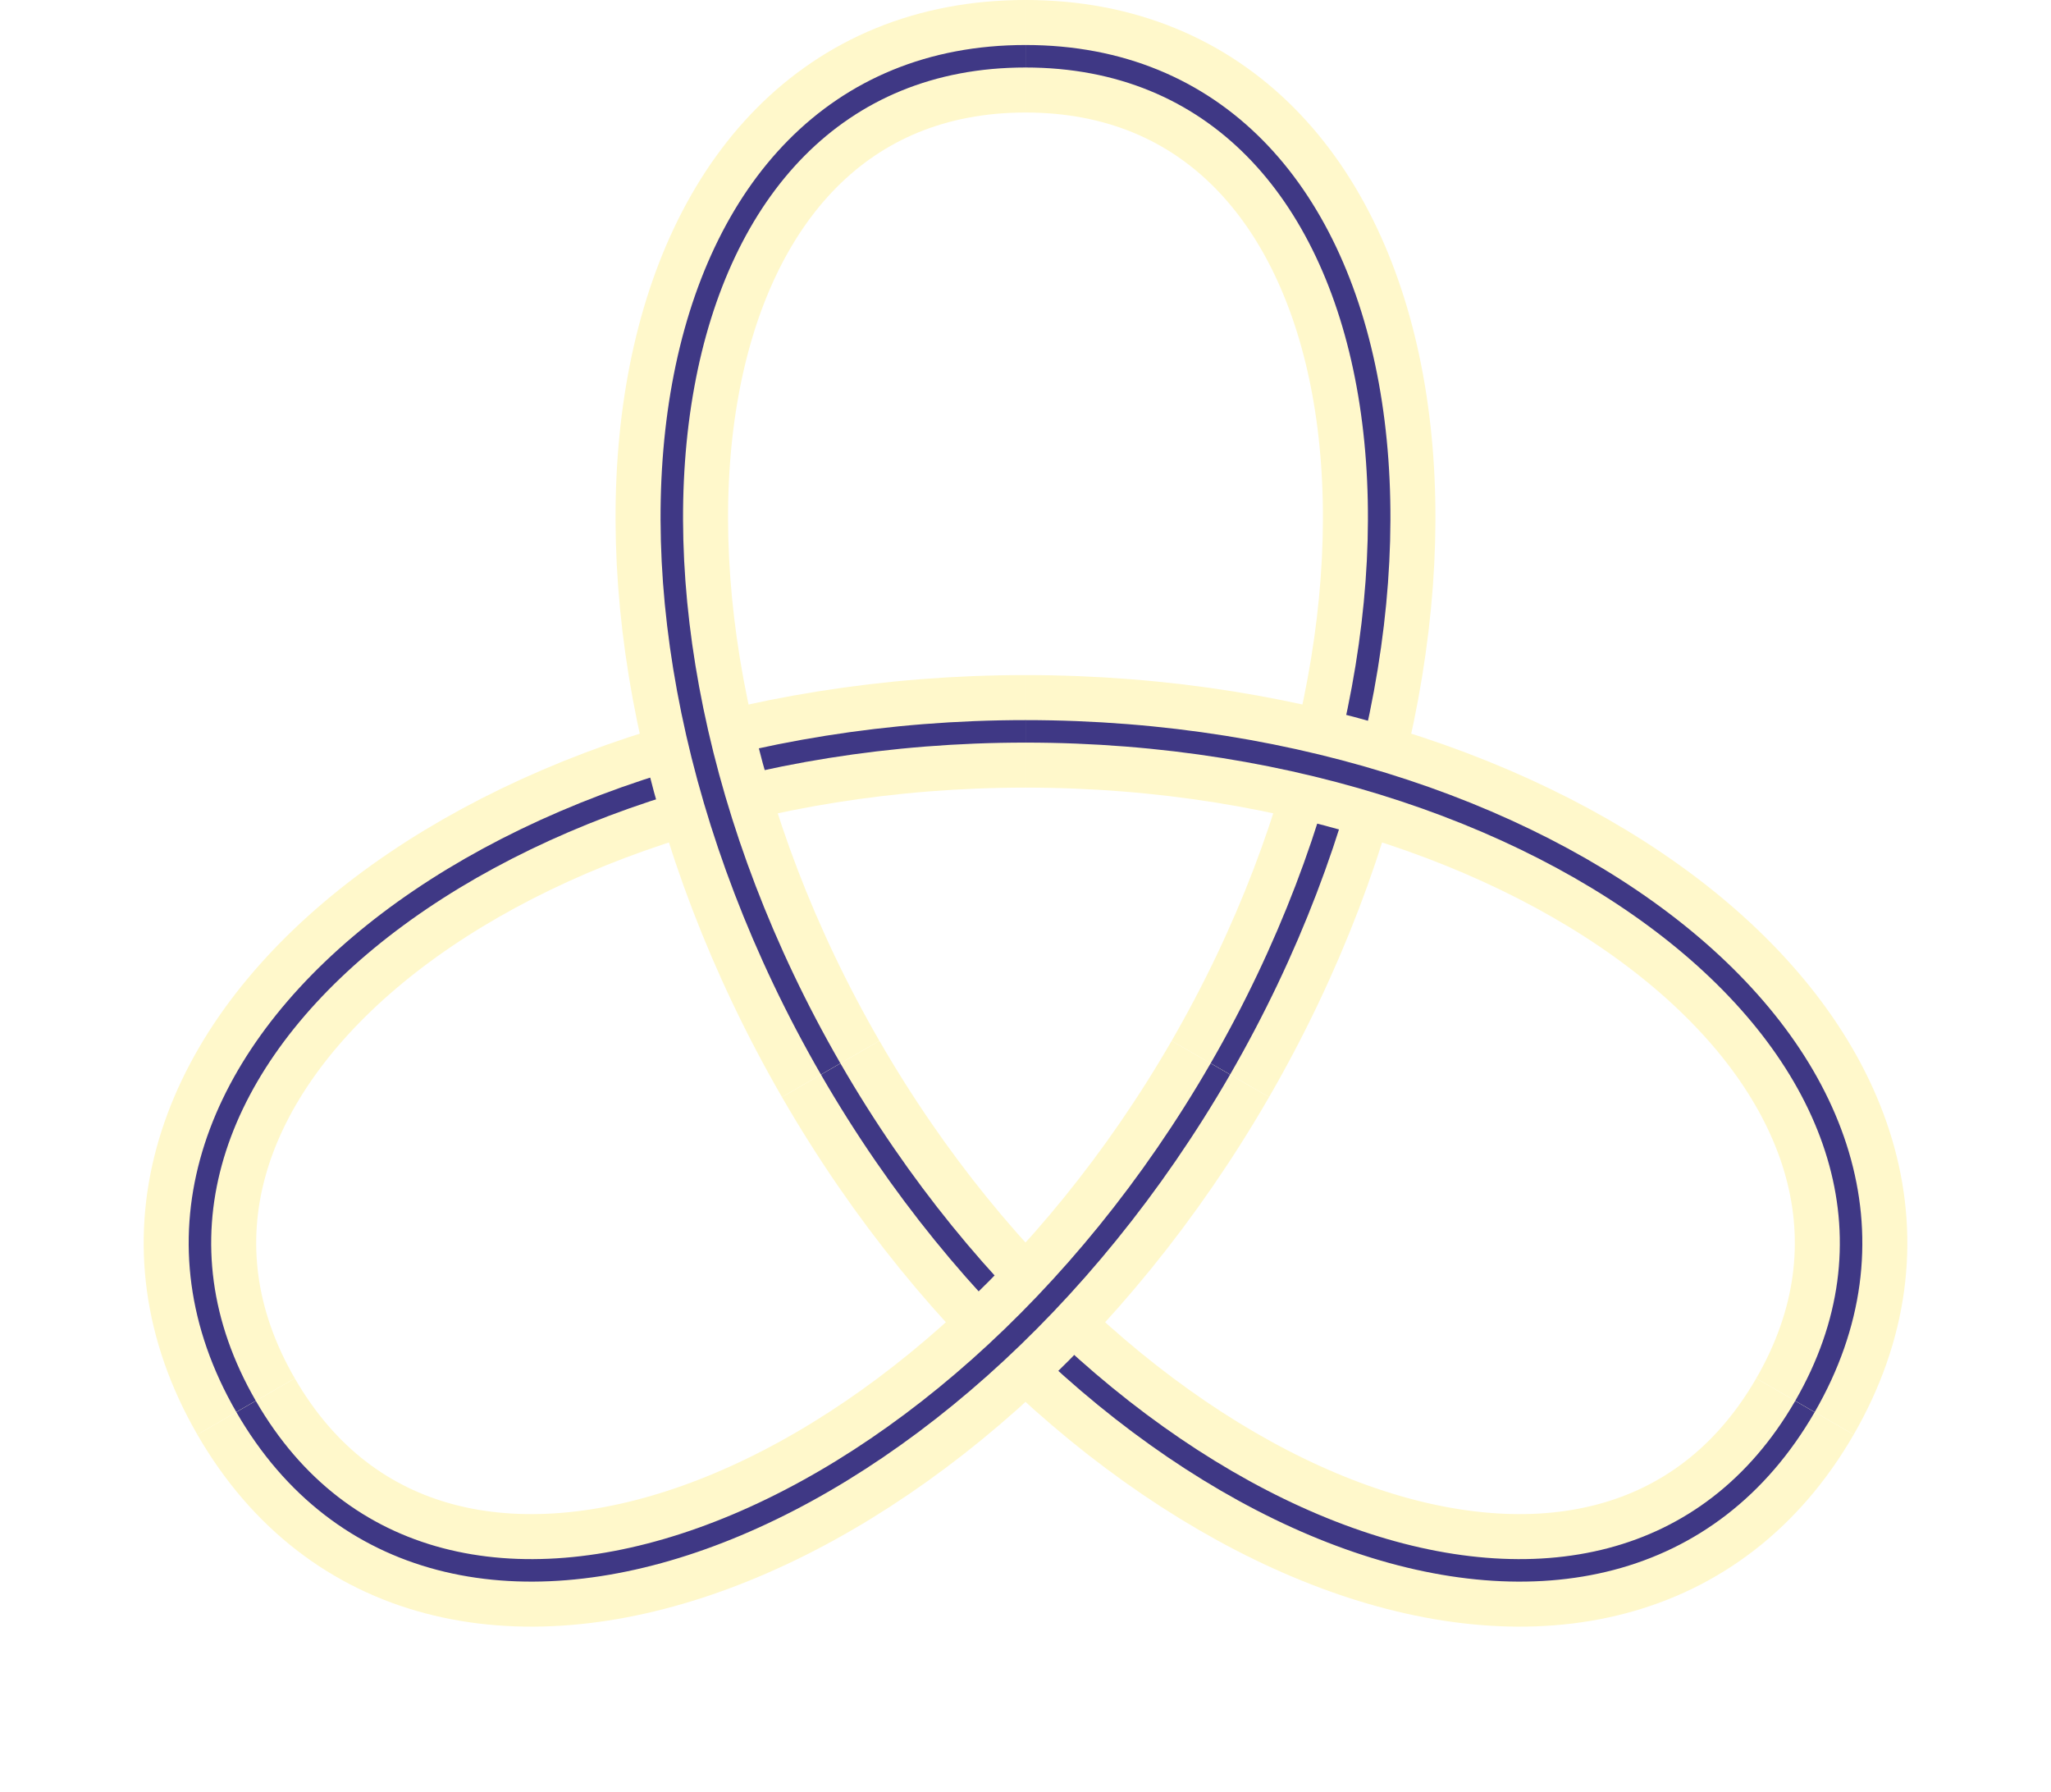
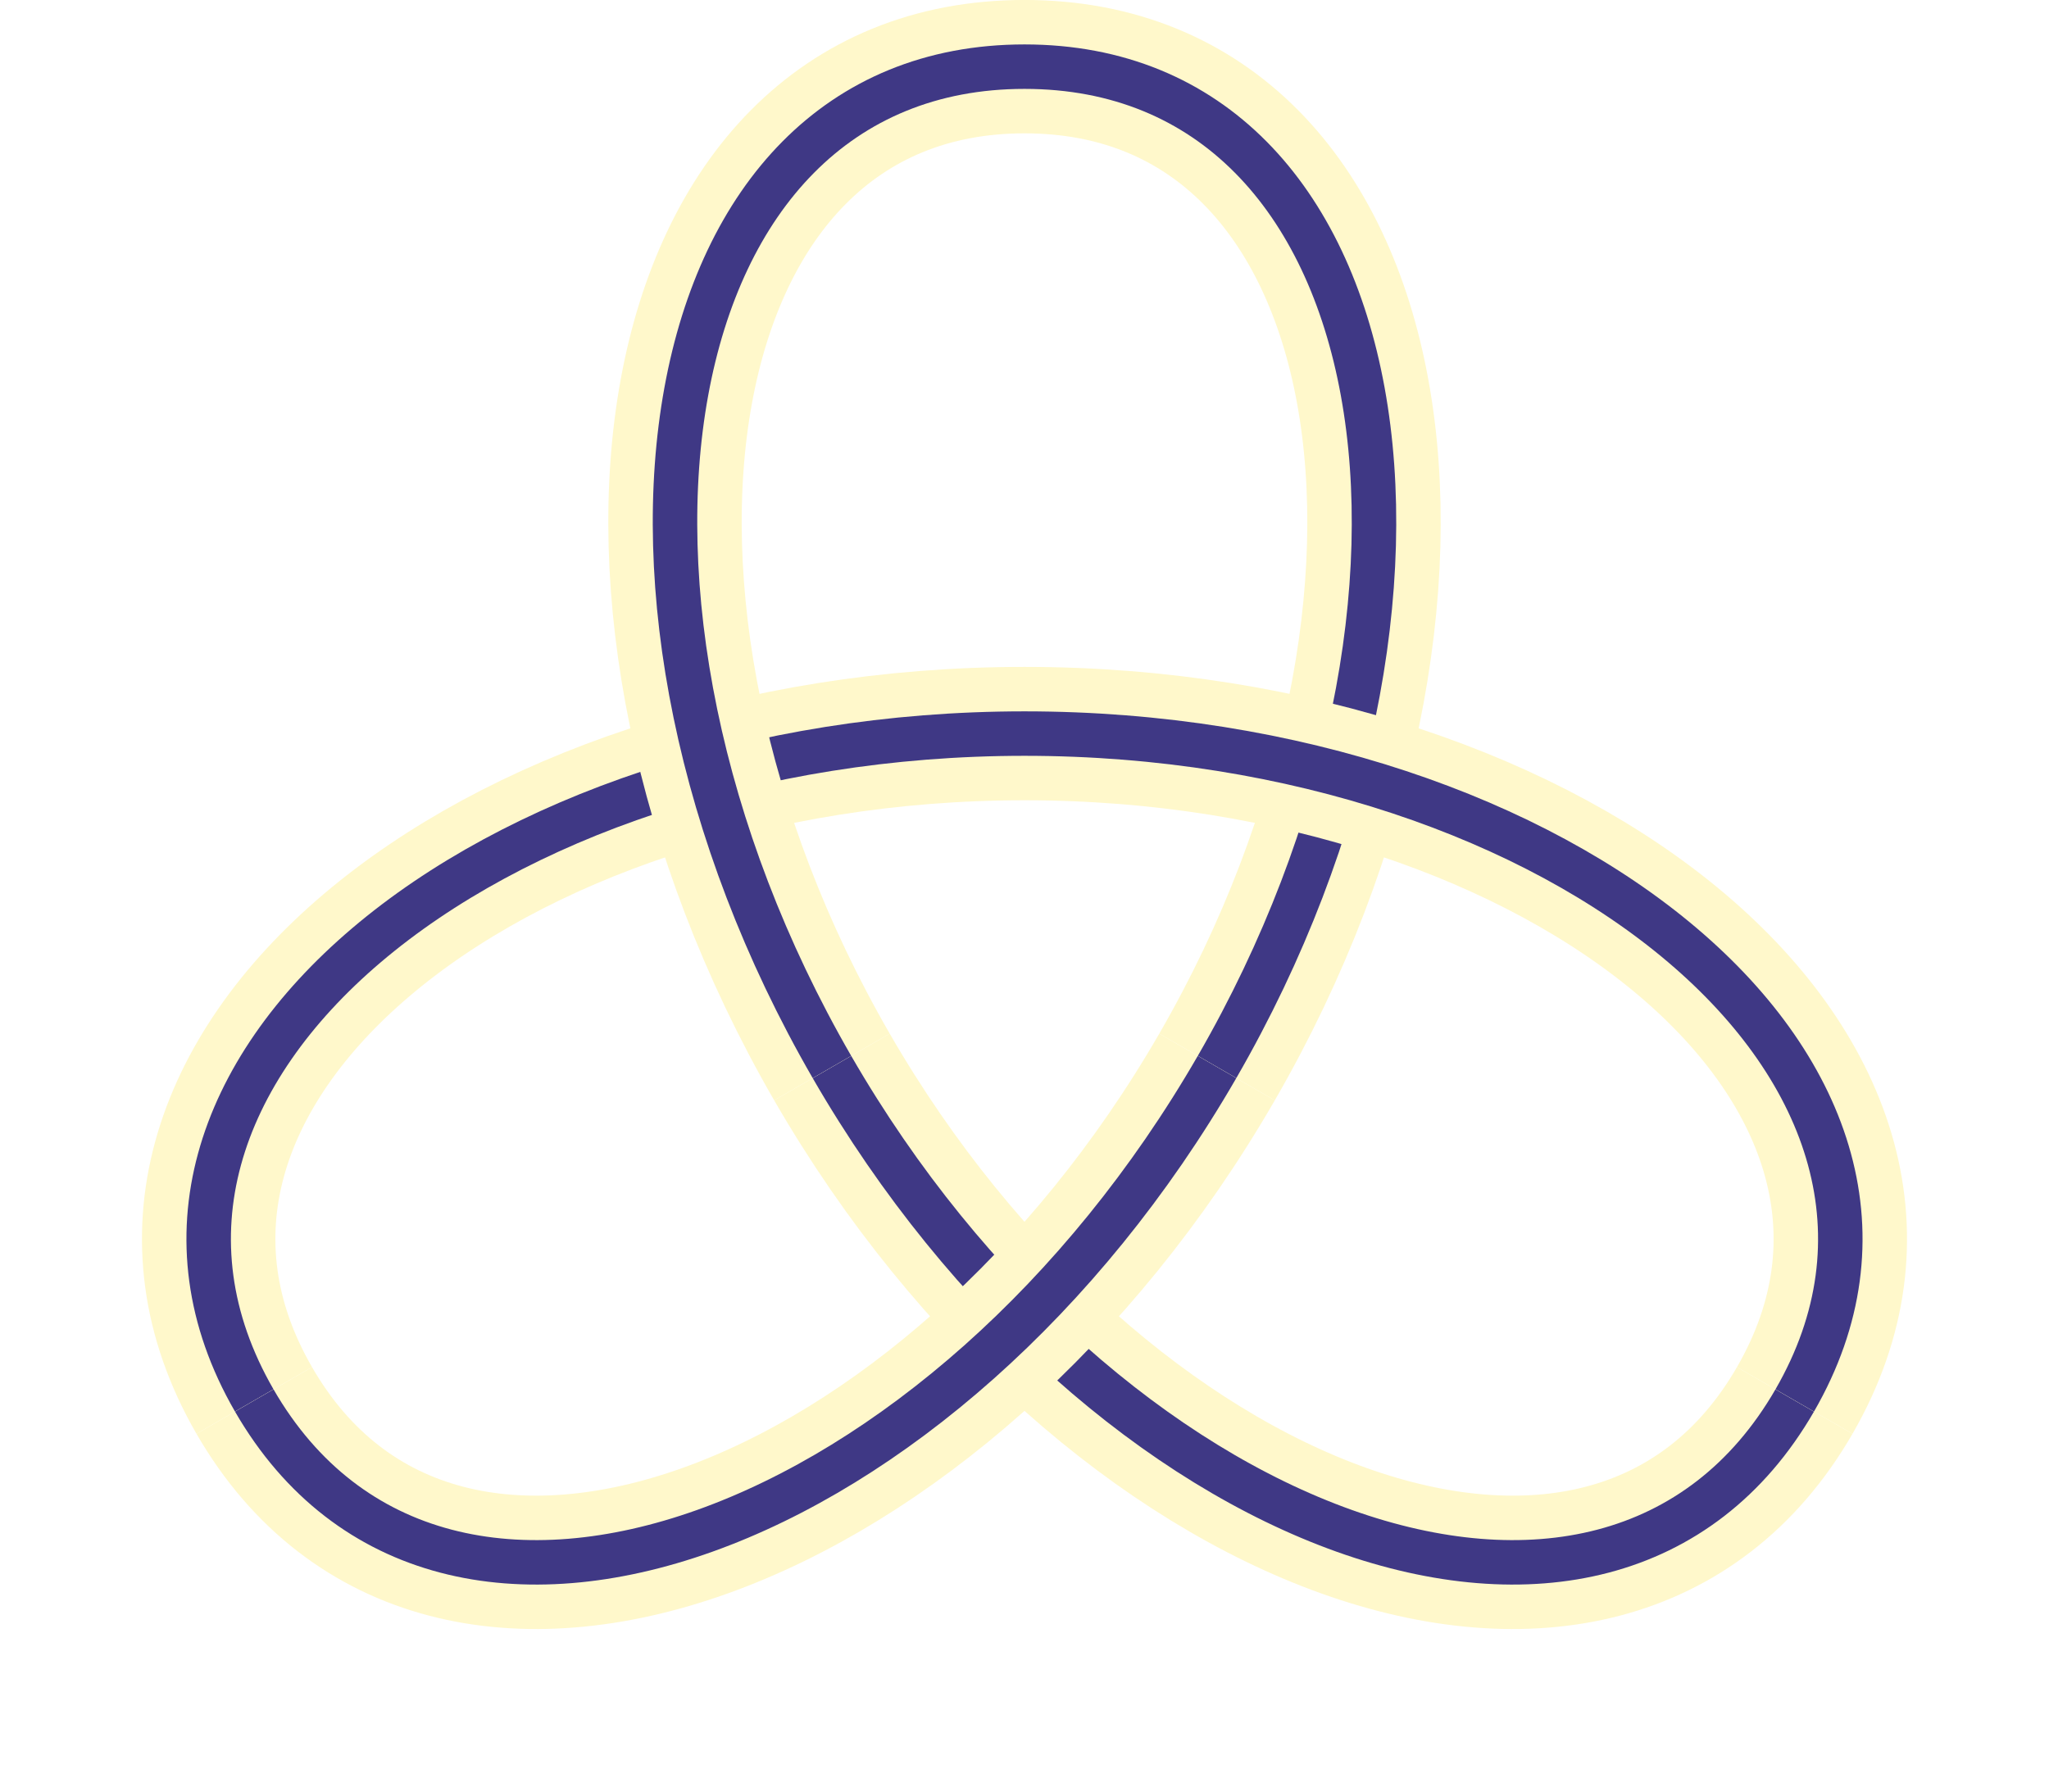
- <svg xmlns="http://www.w3.org/2000/svg" width="129.193pt" height="112.834pt" viewBox="0 0 129.193 112.834" version="1.1">
+ <svg xmlns="http://www.w3.org/2000/svg" width="130.61pt" height="114.251pt" viewBox="0 0 130.61 114.251" version="1.1">
  <defs>
    <clipPath id="clip1">
-       <path d="M 0 0 L 129.191 0 L 129.191 112.836 L 0 112.836 Z M 0 0 " />
+       <path d="M 0 0 L 130.609 0 L 130.609 114.25 L 0 114.25 Z M 0 0 " />
    </clipPath>
  </defs>
  <g id="surface1">
    <g clip-path="url(#clip1)" clip-rule="nonzero">
-       <path style="fill:none;stroke-width:7.087;stroke-linecap:butt;stroke-linejoin:miter;stroke:rgb(99.852%,97.064%,79.73%);stroke-opacity:1;stroke-miterlimit:10;" d="M -12.273 -7.088 C 4.938 -36.901 37.141 -49.053 49.098 -28.346 M 0.001 14.174 C -34.425 14.174 -61.054 -7.639 -49.097 -28.346 M 12.274 -7.088 C 29.485 22.724 23.911 56.693 0.001 56.693 " transform="matrix(1,0,0,-1,64.597,60.236)" />
-       <path style="fill:none;stroke-width:1.417;stroke-linecap:butt;stroke-linejoin:miter;stroke:rgb(24.73%,21.945%,52.303%);stroke-opacity:1;stroke-miterlimit:10;" d="M -12.273 -7.088 C 4.938 -36.901 37.141 -49.053 49.098 -28.346 M 0.001 14.174 C -34.425 14.174 -61.054 -7.639 -49.097 -28.346 M 12.274 -7.088 C 29.485 22.724 23.911 56.693 0.001 56.693 " transform="matrix(1,0,0,-1,64.597,60.236)" />
-       <path style="fill:none;stroke-width:7.087;stroke-linecap:butt;stroke-linejoin:miter;stroke:rgb(99.852%,97.064%,79.73%);stroke-opacity:1;stroke-miterlimit:10;" d="M 0.001 56.693 C -23.913 56.693 -29.488 22.724 -12.273 -7.088 M 49.098 -28.346 C 61.055 -7.639 34.423 14.174 0.001 14.174 M -49.097 -28.346 C -37.144 -49.053 -4.937 -36.901 12.274 -7.088 " transform="matrix(1,0,0,-1,64.597,60.236)" />
-       <path style="fill:none;stroke-width:1.417;stroke-linecap:butt;stroke-linejoin:miter;stroke:rgb(24.73%,21.945%,52.303%);stroke-opacity:1;stroke-miterlimit:10;" d="M 0.001 56.693 C -23.913 56.693 -29.488 22.724 -12.273 -7.088 M 49.098 -28.346 C 61.055 -7.639 34.423 14.174 0.001 14.174 M -49.097 -28.346 C -37.144 -49.053 -4.937 -36.901 12.274 -7.088 " transform="matrix(1,0,0,-1,64.597,60.236)" />
+       <path style="fill:none;stroke-width:8.504;stroke-linecap:butt;stroke-linejoin:miter;stroke:rgb(99.852%,97.064%,79.73%);stroke-opacity:1;stroke-miterlimit:10;" d="M -12.274 -7.086 C 4.937 -36.899 37.144 -49.055 49.097 -28.348 M -0 14.172 C -34.426 14.172 -61.055 -7.637 -49.098 -28.348 M 12.273 -7.086 C 29.488 22.726 23.91 56.695 -0 56.695 " transform="matrix(1,0,0,-1,65.305,60.945)" />
+       <path style="fill:none;stroke-width:2.835;stroke-linecap:butt;stroke-linejoin:miter;stroke:rgb(24.73%,21.945%,52.303%);stroke-opacity:1;stroke-miterlimit:10;" d="M -12.274 -7.086 C 4.937 -36.899 37.144 -49.055 49.097 -28.348 M -0 14.172 C -34.426 14.172 -61.055 -7.637 -49.098 -28.348 M 12.273 -7.086 C 29.488 22.726 23.91 56.695 -0 56.695 " transform="matrix(1,0,0,-1,65.305,60.945)" />
+       <path style="fill:none;stroke-width:8.504;stroke-linecap:butt;stroke-linejoin:miter;stroke:rgb(99.852%,97.064%,79.73%);stroke-opacity:1;stroke-miterlimit:10;" d="M -0 56.695 C -23.91 56.695 -29.485 22.726 -12.274 -7.086 M 49.097 -28.348 C 61.054 -7.637 34.425 14.172 -0 14.172 M -49.098 -28.348 C -37.145 -49.055 -4.938 -36.899 12.273 -7.086 " transform="matrix(1,0,0,-1,65.305,60.945)" />
+       <path style="fill:none;stroke-width:2.835;stroke-linecap:butt;stroke-linejoin:miter;stroke:rgb(24.73%,21.945%,52.303%);stroke-opacity:1;stroke-miterlimit:10;" d="M -0 56.695 C -23.91 56.695 -29.485 22.726 -12.274 -7.086 M 49.097 -28.348 C 61.054 -7.637 34.425 14.172 -0 14.172 M -49.098 -28.348 C -37.145 -49.055 -4.938 -36.899 12.273 -7.086 " transform="matrix(1,0,0,-1,65.305,60.945)" />
    </g>
  </g>
</svg>
